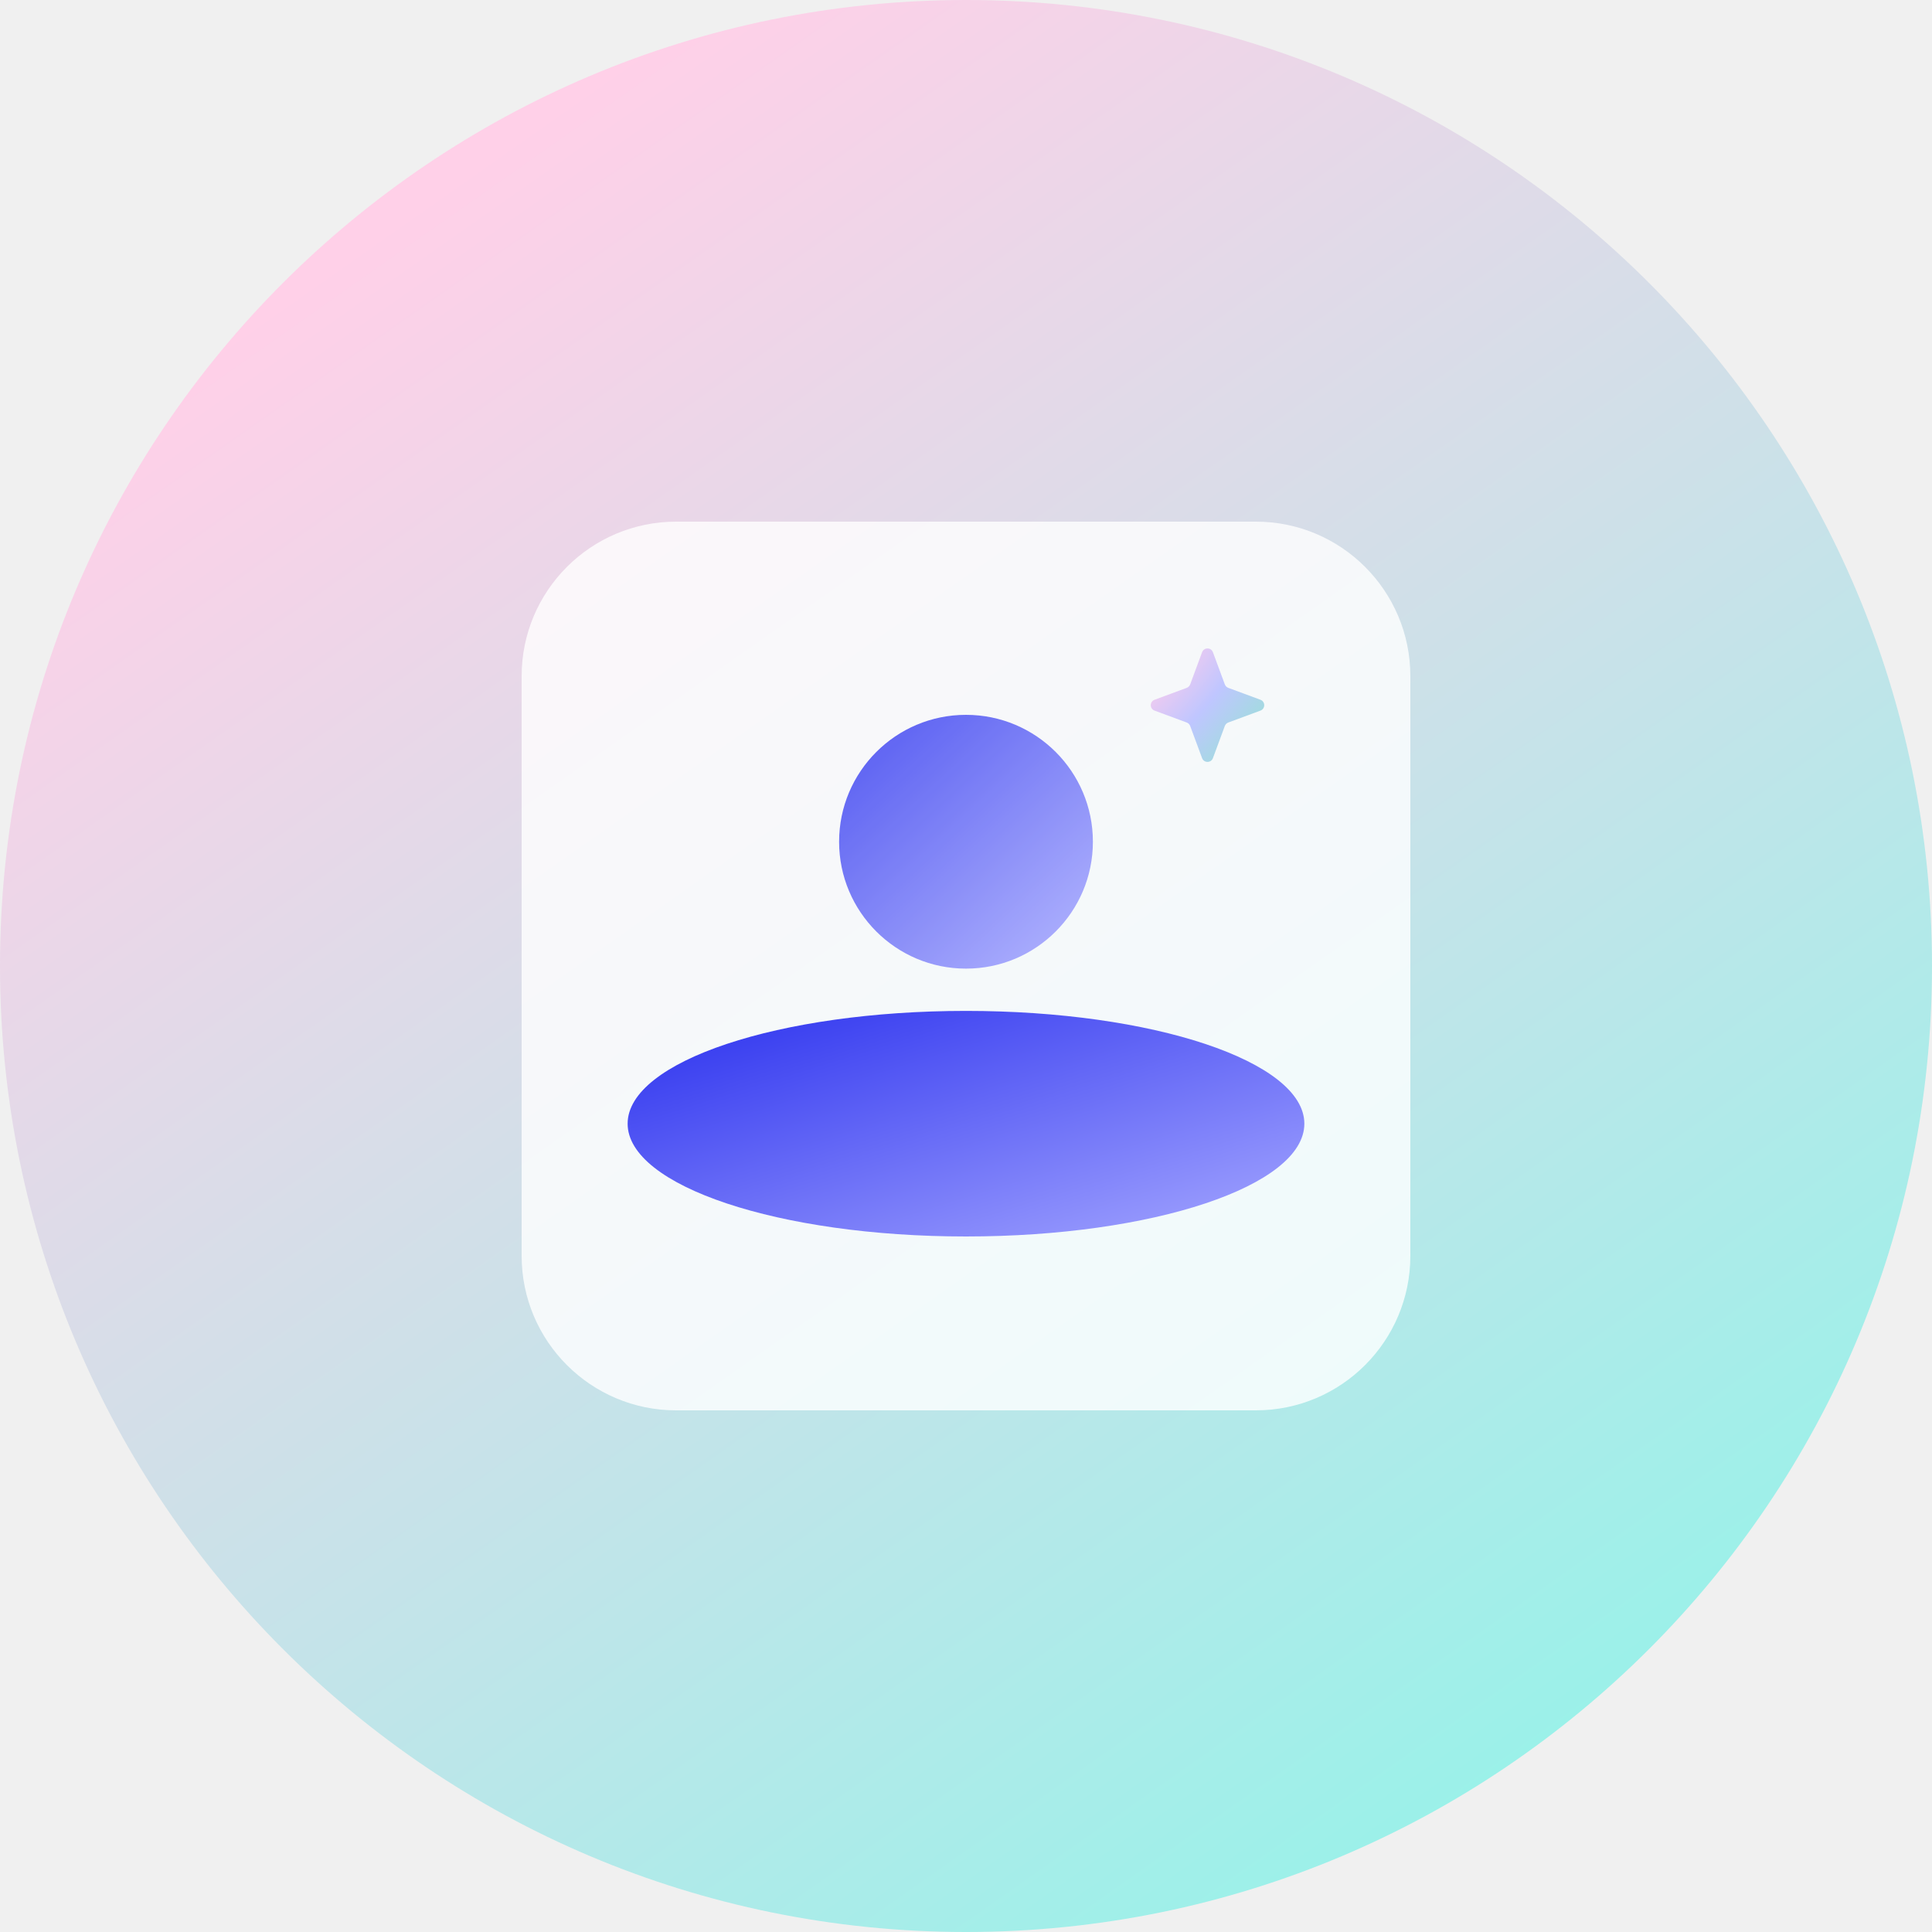
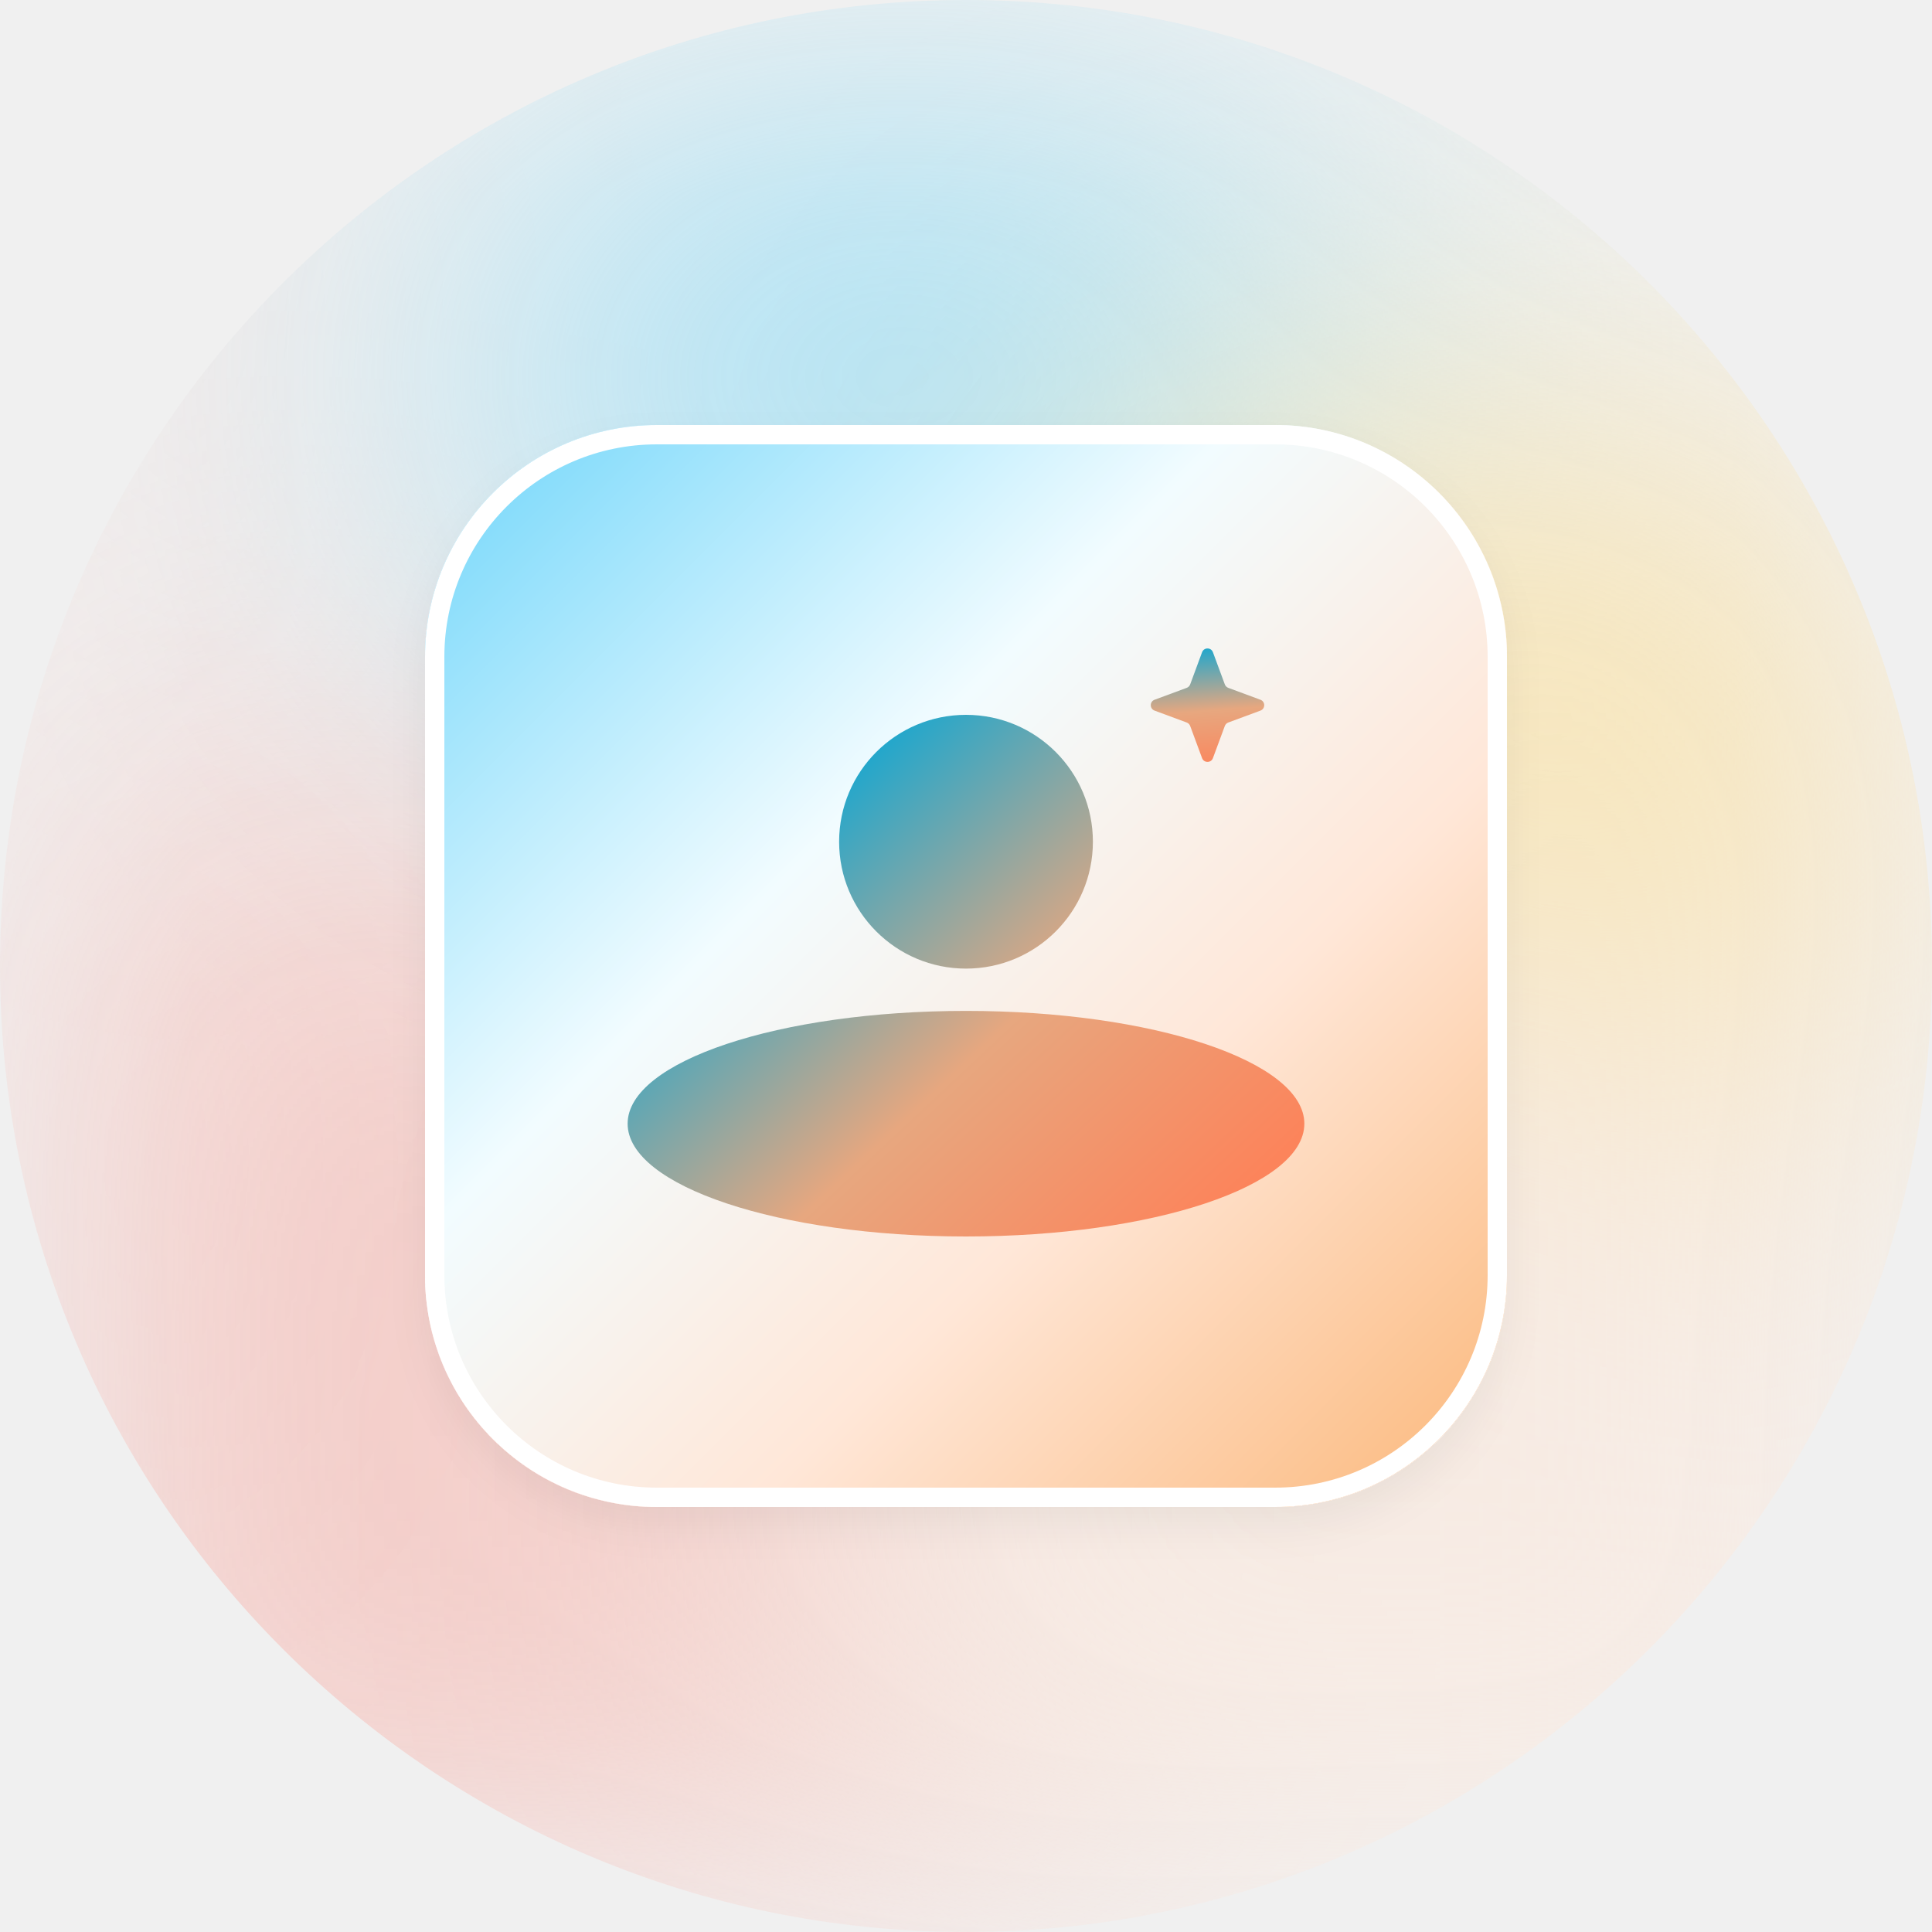
<svg xmlns="http://www.w3.org/2000/svg" width="100" height="100" viewBox="0 0 100 100" fill="none">
-   <circle cx="50" cy="50" r="50" fill="url(#paint0_linear_11790_78887)" />
-   <rect opacity="0.8" x="27" y="27" width="46" height="46" rx="8" fill="white" />
-   <circle opacity="0.8" cx="50" cy="43.568" r="6.568" fill="url(#paint1_linear_11790_78887)" />
-   <path d="M67.513 58.162C67.513 61.386 59.672 64 50 64C40.327 64 32.486 61.386 32.486 58.162C32.486 54.938 40.327 52.324 50 52.324C59.672 52.324 67.513 54.938 67.513 58.162Z" fill="url(#paint2_linear_11790_78887)" />
-   <path id="people_animated_star" d="M62.219 33.76C62.315 33.499 62.685 33.499 62.781 33.76L63.397 35.425C63.428 35.507 63.493 35.572 63.575 35.603L65.24 36.219C65.501 36.315 65.501 36.685 65.24 36.781L63.575 37.397C63.493 37.428 63.428 37.493 63.397 37.575L62.781 39.24C62.685 39.501 62.315 39.501 62.219 39.24L61.603 37.575C61.572 37.493 61.507 37.428 61.425 37.397L59.76 36.781C59.499 36.685 59.499 36.315 59.76 36.219L61.425 35.603C61.507 35.572 61.572 35.507 61.603 35.425L62.219 33.76Z" fill="url(#paint3_radial_11790_78887)" />
+   <g opacity="0.5">
+     <mask id="mask0_1370_17790" style="mask-type:alpha" maskUnits="userSpaceOnUse" x="0" y="0" width="100" height="100">
+       <path d="M99.5 50C99.5 77.338 77.338 99.5 50 99.5C22.662 99.5 0.5 77.338 0.5 50C0.5 22.662 22.662 0.5 50 0.5C77.338 0.5 99.5 22.662 99.5 50Z" fill="url(#paint0_linear_1370_17790)" stroke="white" />
+     </mask>
+     <g mask="url(#mask0_1370_17790)">
+       <g opacity="0.3" filter="url(#filter0_f_1370_17790)">
+         <circle cx="-27.175" cy="12.994" r="37.994" fill="#FD8072" />
+       </g>
+       <g opacity="0.6" filter="url(#filter1_f_1370_17790)">
+         <ellipse cx="12.74" cy="78.737" rx="44.611" ry="37.994" fill="#FD8072" />
+       </g>
+       <g filter="url(#filter2_f_1370_17790)">
+         <circle cx="-34.006" cy="59.953" r="37.994" fill="#FFD7CE" />
+       </g>
+       <g filter="url(#filter3_f_1370_17790)">
+         <ellipse cx="46.678" cy="19.398" rx="23.906" ry="16.222" fill="#6DD5FA" />
+       </g>
+       <g filter="url(#filter4_f_1370_17790)">
+         <ellipse cx="86.807" cy="77.883" rx="45.252" ry="43.117" fill="#FFE7D8" />
+       </g>
+       <g filter="url(#filter5_f_1370_17790)">
+         <path d="M134.808 78.061C134.808 88.906 113.463 75.499 97.668 60.131C81.872 44.762 66.314 54.919 57.966 40.452C49.617 25.986 63.088 12.318 109.621 31.143C130.604 31.143 134.808 67.215 134.808 78.061Z" fill="#FFDB7D" />
+       </g>
+     </g>
+   </g>
+   <g filter="url(#filter6_d_1370_17790)">
+     <rect x="22" y="22" width="56" height="56" rx="12" fill="url(#paint1_linear_1370_17790)" />
+     <rect x="22.5" y="22.5" width="55" height="55" rx="11.5" stroke="white" />
+   </g>
+   <path fill-rule="evenodd" clip-rule="evenodd" d="M50 50.135C53.627 50.135 56.568 47.195 56.568 43.568C56.568 39.94 53.627 37 50 37C46.373 37 43.433 39.94 43.433 43.568C43.433 47.195 46.373 50.135 50 50.135ZM50 64C59.672 64 67.513 61.386 67.513 58.162C67.513 54.938 59.672 52.324 50 52.324C40.327 52.324 32.486 54.938 32.486 58.162C32.486 61.386 40.327 64 50 64Z" fill="url(#paint2_linear_1370_17790)" />
+   <path d="M62.219 33.76C62.315 33.499 62.685 33.499 62.781 33.76L63.397 35.425C63.428 35.507 63.493 35.572 63.575 35.603L65.24 36.219C65.501 36.315 65.501 36.685 65.24 36.781L63.575 37.397C63.493 37.428 63.428 37.493 63.397 37.575L62.781 39.24C62.685 39.501 62.315 39.501 62.219 39.24L61.603 37.575C61.572 37.493 61.507 37.428 61.425 37.397L59.76 36.781C59.499 36.685 59.499 36.315 59.76 36.219L61.425 35.603C61.507 35.572 61.572 35.507 61.603 35.425L62.219 33.76Z" fill="url(#paint3_linear_1370_17790)" />
  <defs>
-     <linearGradient id="paint0_linear_11790_78887" x1="21" y1="11" x2="80" y2="95" gradientUnits="userSpaceOnUse">
-       <stop stop-color="#FFD0E8" />
-       <stop offset="1" stop-color="#97F2E9" />
+     <filter id="filter0_f_1370_17790" x="-125.17" y="-85" width="195.988" height="195.988" filterUnits="userSpaceOnUse" color-interpolation-filters="sRGB">
+       <feFlood flood-opacity="0" result="BackgroundImageFix" />
+       <feBlend mode="normal" in="SourceGraphic" in2="BackgroundImageFix" result="shape" />
+       <feGaussianBlur stdDeviation="30" result="effect1_foregroundBlur_1370_17790" />
+     </filter>
+     <filter id="filter1_f_1370_17790" x="-91.871" y="-19.257" width="209.222" height="195.988" filterUnits="userSpaceOnUse" color-interpolation-filters="sRGB">
+       <feFlood flood-opacity="0" result="BackgroundImageFix" />
+       <feBlend mode="normal" in="SourceGraphic" in2="BackgroundImageFix" result="shape" />
+       <feGaussianBlur stdDeviation="30" result="effect1_foregroundBlur_1370_17790" />
+     </filter>
+     <filter id="filter2_f_1370_17790" x="-132" y="-38.041" width="195.988" height="195.988" filterUnits="userSpaceOnUse" color-interpolation-filters="sRGB">
+       <feFlood flood-opacity="0" result="BackgroundImageFix" />
+       <feBlend mode="normal" in="SourceGraphic" in2="BackgroundImageFix" result="shape" />
+       <feGaussianBlur stdDeviation="30" result="effect1_foregroundBlur_1370_17790" />
+     </filter>
+     <filter id="filter3_f_1370_17790" x="-37.228" y="-56.825" width="167.813" height="152.444" filterUnits="userSpaceOnUse" color-interpolation-filters="sRGB">
+       <feFlood flood-opacity="0" result="BackgroundImageFix" />
+       <feBlend mode="normal" in="SourceGraphic" in2="BackgroundImageFix" result="shape" />
+       <feGaussianBlur stdDeviation="30" result="effect1_foregroundBlur_1370_17790" />
+     </filter>
+     <filter id="filter4_f_1370_17790" x="-18.444" y="-25.234" width="210.503" height="206.234" filterUnits="userSpaceOnUse" color-interpolation-filters="sRGB">
+       <feFlood flood-opacity="0" result="BackgroundImageFix" />
+       <feBlend mode="normal" in="SourceGraphic" in2="BackgroundImageFix" result="shape" />
+       <feGaussianBlur stdDeviation="30" result="effect1_foregroundBlur_1370_17790" />
+     </filter>
+     <filter id="filter5_f_1370_17790" x="-4.357" y="-38.041" width="199.165" height="180.037" filterUnits="userSpaceOnUse" color-interpolation-filters="sRGB">
+       <feFlood flood-opacity="0" result="BackgroundImageFix" />
+       <feBlend mode="normal" in="SourceGraphic" in2="BackgroundImageFix" result="shape" />
+       <feGaussianBlur stdDeviation="30" result="effect1_foregroundBlur_1370_17790" />
+     </filter>
+     <filter id="filter6_d_1370_17790" x="20" y="21" width="60" height="60" filterUnits="userSpaceOnUse" color-interpolation-filters="sRGB">
+       <feFlood flood-opacity="0" result="BackgroundImageFix" />
+       <feColorMatrix in="SourceAlpha" type="matrix" values="0 0 0 0 0 0 0 0 0 0 0 0 0 0 0 0 0 0 127 0" result="hardAlpha" />
+       <feOffset dy="1" />
+       <feGaussianBlur stdDeviation="1" />
+       <feComposite in2="hardAlpha" operator="out" />
+       <feColorMatrix type="matrix" values="0 0 0 0 0 0 0 0 0 0 0 0 0 0 0 0 0 0 0.05 0" />
+       <feBlend mode="normal" in2="BackgroundImageFix" result="effect1_dropShadow_1370_17790" />
+       <feBlend mode="normal" in="SourceGraphic" in2="effect1_dropShadow_1370_17790" result="shape" />
+     </filter>
+     <linearGradient id="paint0_linear_1370_17790" x1="0" y1="0" x2="100" y2="100" gradientUnits="userSpaceOnUse">
+       <stop stop-color="#6DD5FA" />
+       <stop offset="0.375" stop-color="#F2FCFF" />
+       <stop offset="0.651" stop-color="#FFE7D8" />
+       <stop offset="1" stop-color="#FBB677" />
    </linearGradient>
-     <linearGradient id="paint1_linear_11790_78887" x1="43.433" y1="37" x2="55.977" y2="50.464" gradientUnits="userSpaceOnUse">
-       <stop stop-color="#2A30EE" />
-       <stop offset="1" stop-color="#A4A6FF" />
+     <linearGradient id="paint1_linear_1370_17790" x1="22" y1="22" x2="78" y2="78" gradientUnits="userSpaceOnUse">
+       <stop stop-color="#6DD5FA" />
+       <stop offset="0.375" stop-color="#F2FCFF" />
+       <stop offset="0.651" stop-color="#FFE7D8" />
+       <stop offset="1" stop-color="#FBB677" />
    </linearGradient>
-     <linearGradient id="paint2_linear_11790_78887" x1="32.486" y1="52.324" x2="38.819" y2="72.714" gradientUnits="userSpaceOnUse">
-       <stop stop-color="#2A30EE" />
-       <stop offset="1" stop-color="#A4A6FF" />
+     <linearGradient id="paint2_linear_1370_17790" x1="65.5" y1="60.5" x2="43.5" y2="37" gradientUnits="userSpaceOnUse">
+       <stop stop-color="#FC845B" />
+       <stop offset="0.453" stop-color="#E7A77F" />
+       <stop offset="1" stop-color="#00A7D9" />
    </linearGradient>
-     <radialGradient id="paint3_radial_11790_78887" cx="0" cy="0" r="1" gradientUnits="userSpaceOnUse" gradientTransform="translate(59.7778 34.5556) rotate(40.8335) scale(6.93882 21.3813)">
-       <stop stop-color="#FFCCEB" />
-       <stop offset="0.474" stop-color="#BFC6FF" />
-       <stop offset="1" stop-color="#96E4D2" />
-     </radialGradient>
+     <linearGradient id="paint3_linear_1370_17790" x1="66" y1="39.67" x2="65.492" y2="32.779" gradientUnits="userSpaceOnUse">
+       <stop stop-color="#FC845B" />
+       <stop offset="0.453" stop-color="#E7A77F" />
+       <stop offset="1" stop-color="#00A7D9" />
+     </linearGradient>
  </defs>
</svg>
